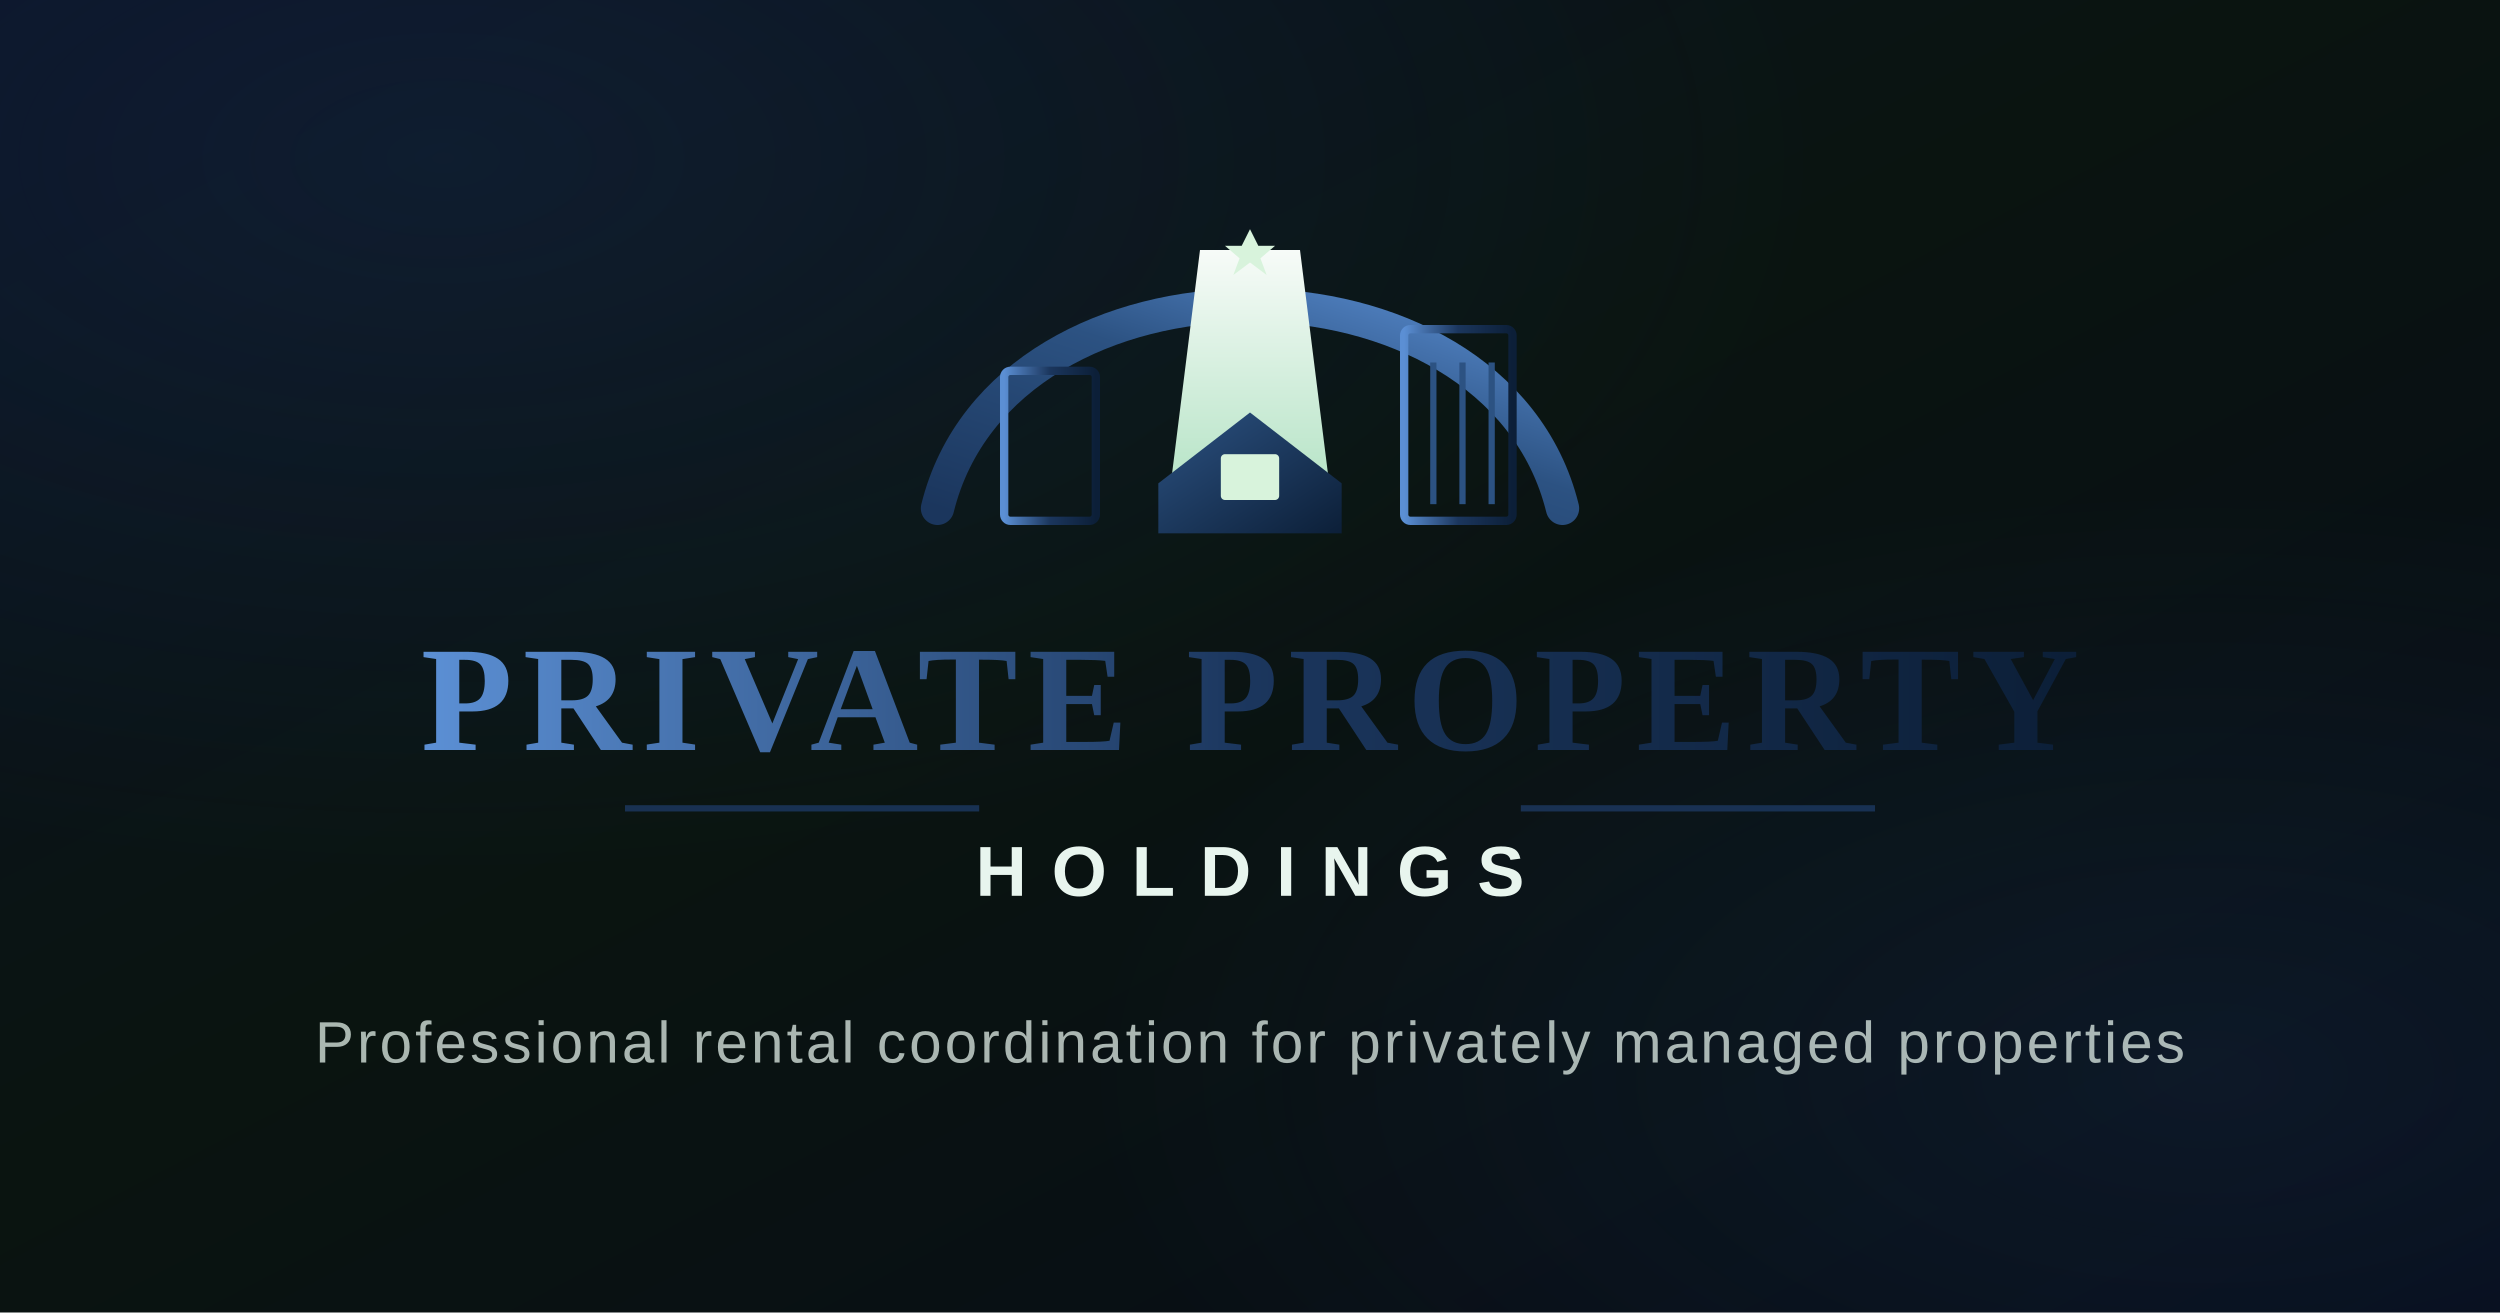
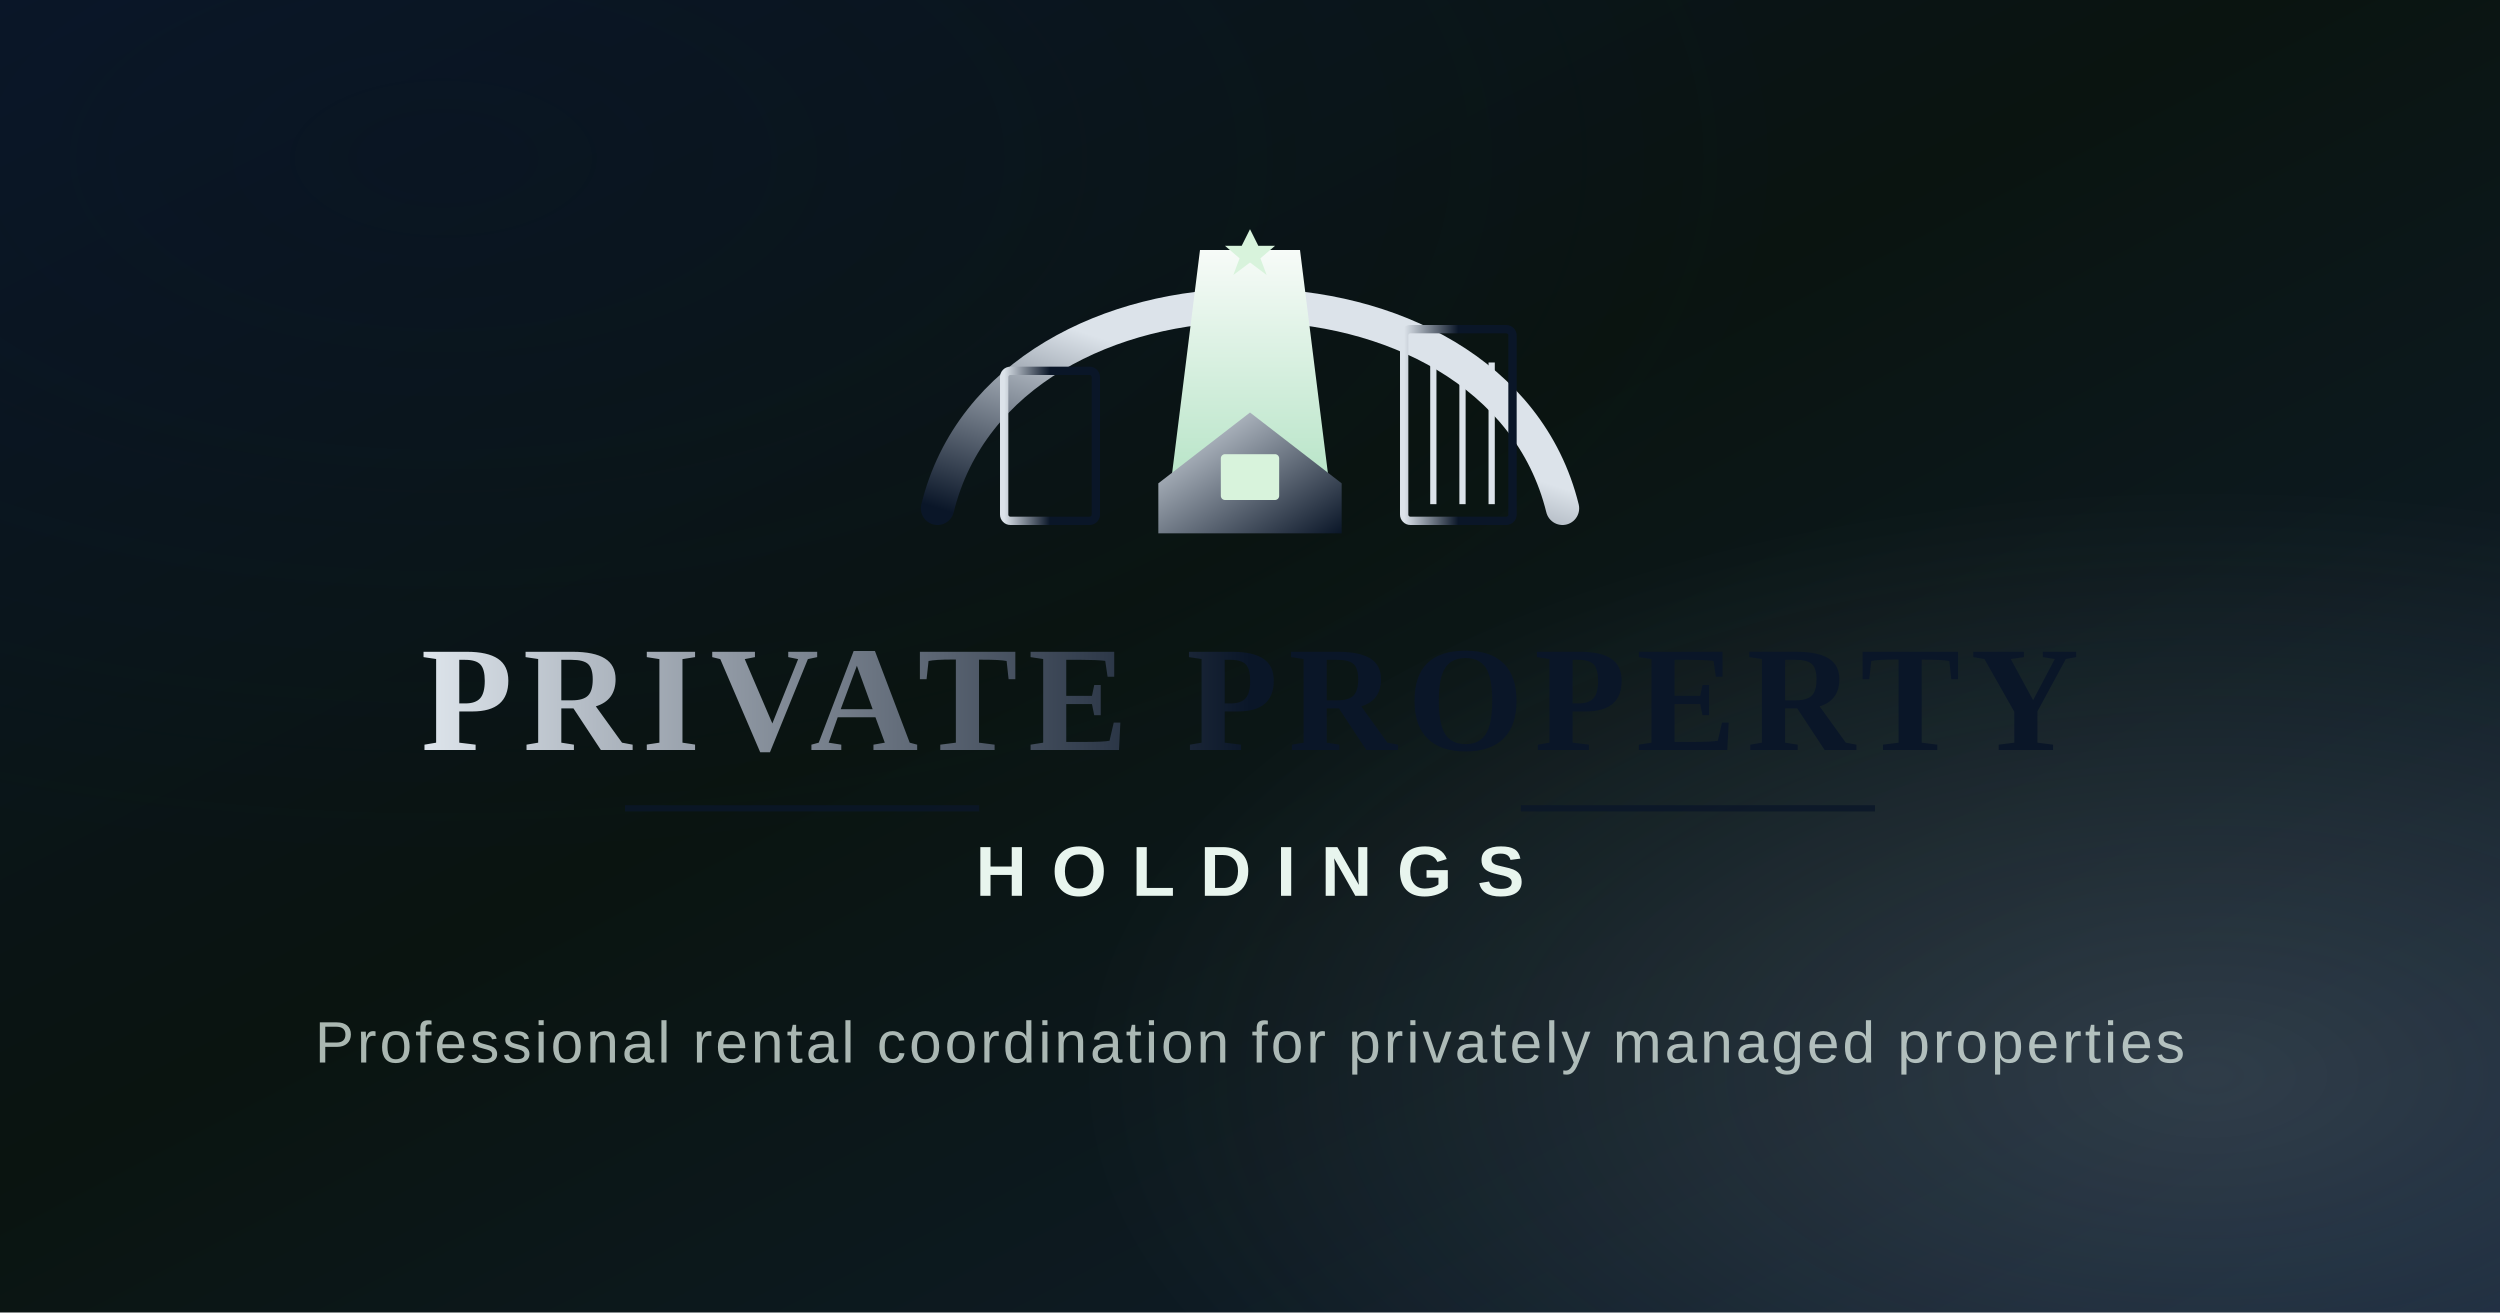
<svg xmlns="http://www.w3.org/2000/svg" viewBox="0 0 1200 630" role="img" aria-labelledby="ogTitle">
  <defs>
    <linearGradient id="pageBg" x1="0%" y1="0%" x2="100%" y2="100%">
-       <stop offset="0%" stop-color="#0A1224" />
+       <stop offset="0%" stop-color="#0A1628" />
      <stop offset="45%" stop-color="#0A1410" />
-       <stop offset="100%" stop-color="#060B18" />
+       <stop offset="100%" stop-color="#102033" />
    </linearGradient>
    <radialGradient id="glow" cx="18%" cy="12%" r="55%">
-       <stop offset="0%" stop-color="#1B365D" stop-opacity="0.28" />
-       <stop offset="100%" stop-color="#1B365D" stop-opacity="0" />
+       <stop offset="0%" stop-color="#0A1628" stop-opacity="0.28" />
+       <stop offset="100%" stop-color="#0A1628" stop-opacity="0" />
    </radialGradient>
    <radialGradient id="glow2" cx="88%" cy="82%" r="45%">
-       <stop offset="0%" stop-color="#2C5282" stop-opacity="0.16" />
-       <stop offset="100%" stop-color="#2C5282" stop-opacity="0" />
+       <stop offset="0%" stop-color="#DCE3EA" stop-opacity="0.16" />
+       <stop offset="100%" stop-color="#DCE3EA" stop-opacity="0" />
    </radialGradient>
    <linearGradient id="greenBright" x1="0%" y1="0%" x2="100%" y2="0%">
-       <stop offset="0%" stop-color="#5B8FD4" />
-       <stop offset="50%" stop-color="#1B365D" />
-       <stop offset="100%" stop-color="#0C1F38" />
+       <stop offset="0%" stop-color="#DCE3EA" />
+       <stop offset="50%" stop-color="#0A1628" />
+       <stop offset="100%" stop-color="#0A1628" />
    </linearGradient>
    <linearGradient id="towerFill" x1="50%" y1="0%" x2="50%" y2="100%">
      <stop offset="0%" stop-color="#F7FBF8" />
      <stop offset="100%" stop-color="#B7E4C7" />
    </linearGradient>
    <linearGradient id="arcGlow" x1="0%" y1="100%" x2="100%" y2="0%">
-       <stop offset="0%" stop-color="#1B365D" />
-       <stop offset="55%" stop-color="#2C5282" />
-       <stop offset="100%" stop-color="#5B8FD4" />
+       <stop offset="0%" stop-color="#0A1628" />
+       <stop offset="55%" stop-color="#DCE3EA" />
+       <stop offset="100%" stop-color="#DCE3EA" />
    </linearGradient>
    <linearGradient id="greenDeep" x1="0%" y1="0%" x2="100%" y2="100%">
-       <stop offset="0%" stop-color="#2C5282" />
-       <stop offset="100%" stop-color="#0C1F38" />
+       <stop offset="0%" stop-color="#DCE3EA" />
+       <stop offset="100%" stop-color="#0A1628" />
    </linearGradient>
  </defs>
  <rect width="1200" height="630" fill="url(#pageBg)" />
  <rect width="1200" height="630" fill="url(#glow)" />
  <rect width="1200" height="630" fill="url(#glow2)" />
  <g transform="translate(600 188)">
    <path d="M-150 56 C-118 -74, 118 -74, 150 56" fill="none" stroke="url(#arcGlow)" stroke-width="16" stroke-linecap="round" />
    <rect x="-118" y="-10" width="44" height="72" rx="3" fill="none" stroke="url(#greenBright)" stroke-width="4" />
    <path d="M-24 -68 L24 -68 L38 44 L-38 44 Z" fill="url(#towerFill)" />
    <rect x="74" y="-30" width="52" height="92" rx="3" fill="none" stroke="url(#greenBright)" stroke-width="4" />
-     <line x1="88" y1="-14" x2="88" y2="54" stroke="#2C5282" stroke-width="3" />
-     <line x1="102" y1="-14" x2="102" y2="54" stroke="#2C5282" stroke-width="3" />
-     <line x1="116" y1="-14" x2="116" y2="54" stroke="#2C5282" stroke-width="3" />
+     <line x1="88" y1="-14" x2="88" y2="54" stroke="#DCE3EA" stroke-width="3" />
+     <line x1="102" y1="-14" x2="102" y2="54" stroke="#DCE3EA" stroke-width="3" />
+     <line x1="116" y1="-14" x2="116" y2="54" stroke="#DCE3EA" stroke-width="3" />
    <path d="M-44 44 L0 10 L44 44 V68 H-44 Z" fill="url(#greenDeep)" />
    <rect x="-14" y="30" width="28" height="22" rx="2" fill="#D8F3DC" />
    <path d="M0 -78 L4 -70 L12 -70 L5 -64 L8 -56 L0 -62 L-8 -56 L-5 -64 L-12 -70 L-4 -70 Z" fill="#D8F3DC" />
  </g>
  <text x="600" y="360" text-anchor="middle" fill="url(#greenBright)" font-family="'Playfair Display', Georgia, 'Times New Roman', serif" font-size="72" font-weight="700" letter-spacing="5">PRIVATE PROPERTY</text>
-   <line x1="300" y1="388" x2="470" y2="388" stroke="#1B365D" stroke-width="3" opacity="0.85" />
+   <line x1="300" y1="388" x2="470" y2="388" stroke="#0A1628" stroke-width="3" opacity="0.85" />
  <text x="600" y="430" text-anchor="middle" fill="#E8F5EE" font-family="Manrope, Arial, sans-serif" font-size="34" font-weight="700" letter-spacing="12">HOLDINGS</text>
-   <line x1="730" y1="388" x2="900" y2="388" stroke="#1B365D" stroke-width="3" opacity="0.85" />
+   <line x1="730" y1="388" x2="900" y2="388" stroke="#0A1628" stroke-width="3" opacity="0.85" />
  <text x="600" y="510" text-anchor="middle" fill="rgba(232,245,238,0.72)" font-family="Manrope, Arial, sans-serif" font-size="28" font-weight="500" letter-spacing="1.5">Professional rental coordination for privately managed properties</text>
</svg>
